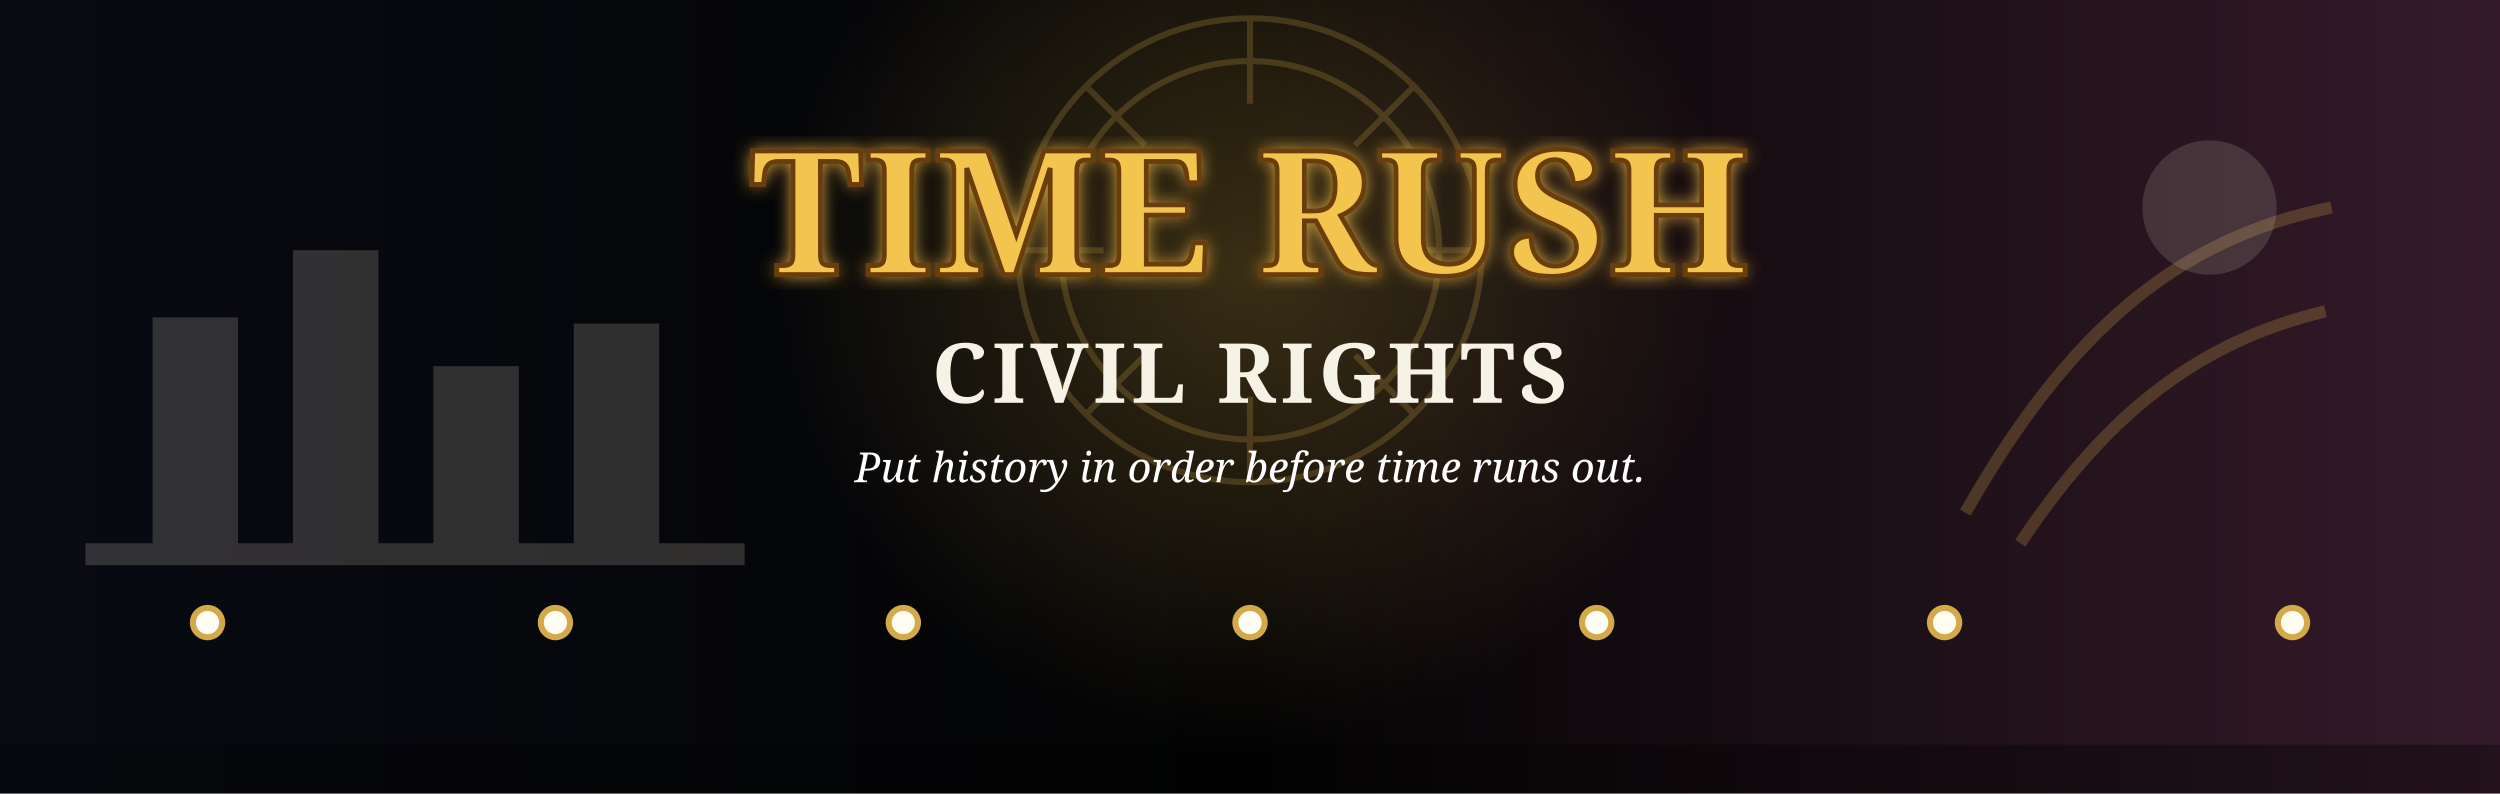
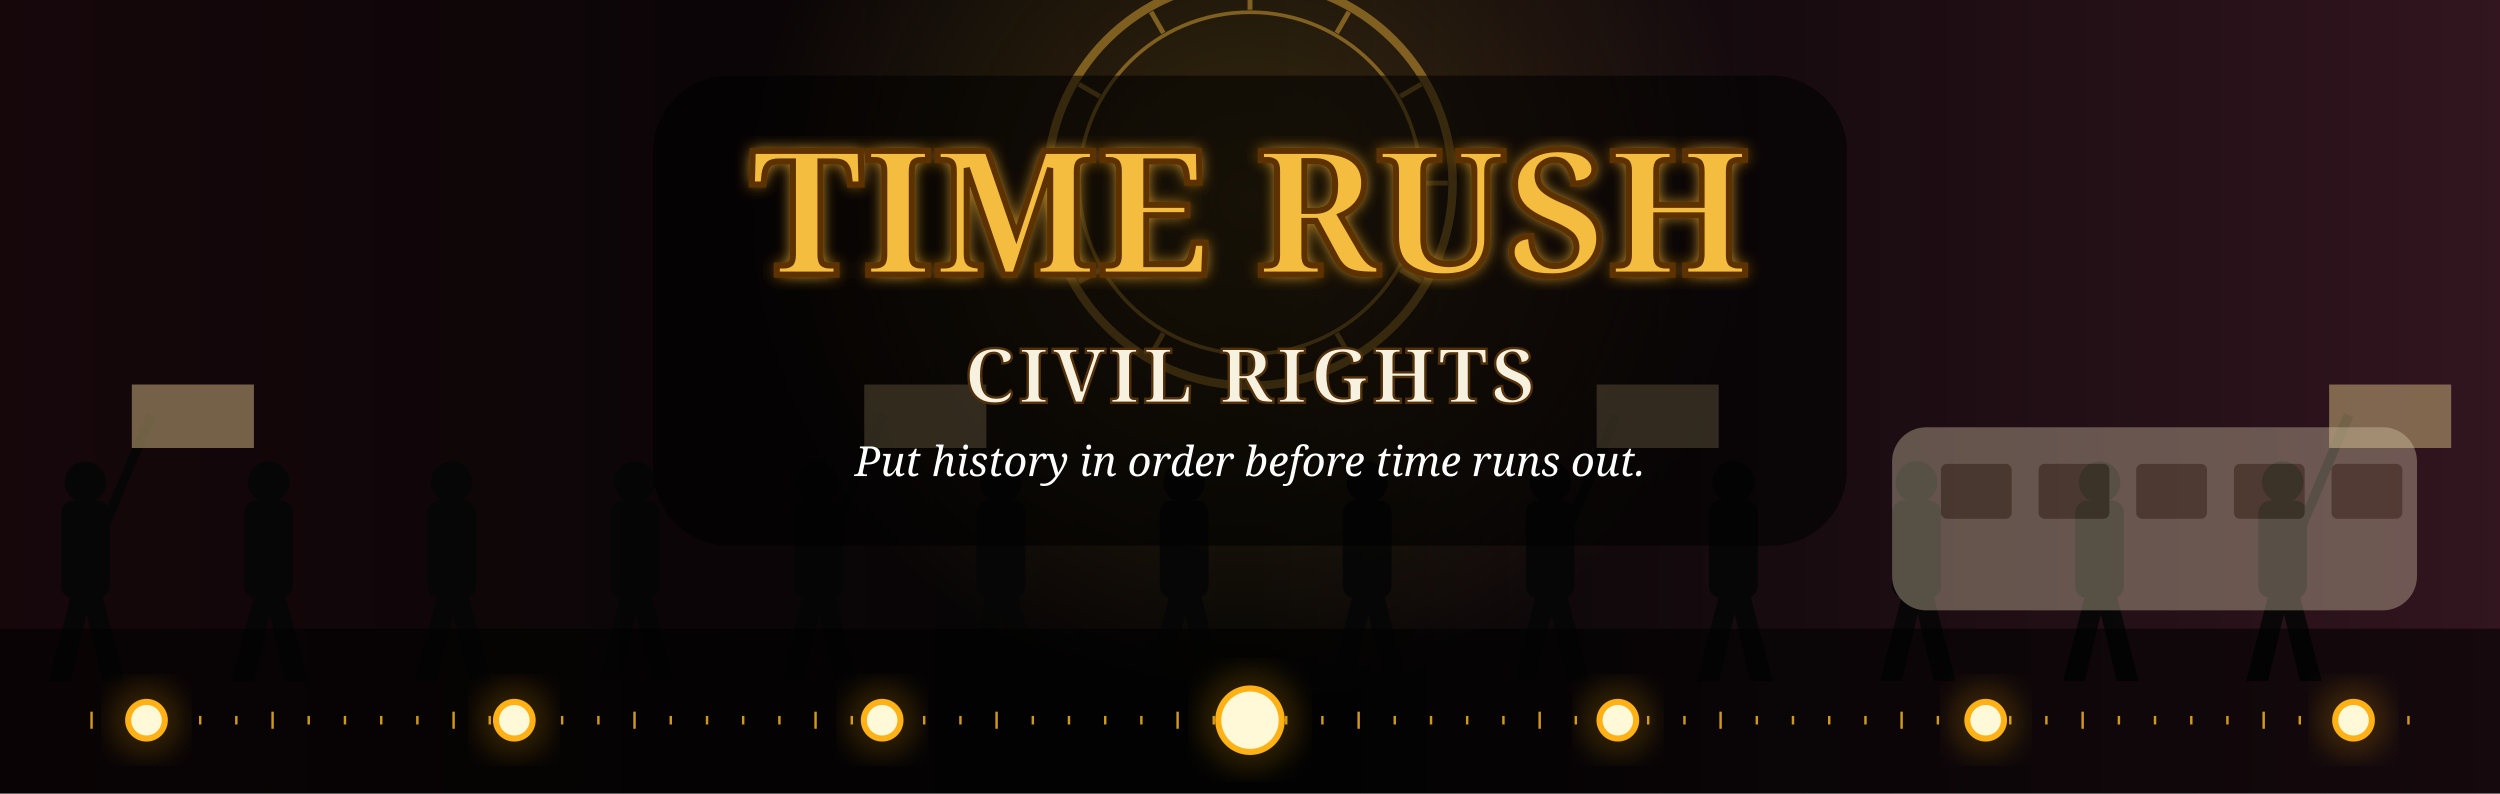
<svg xmlns="http://www.w3.org/2000/svg" width="2048" height="650" viewBox="0 0 2048 650">
  <defs>
    <linearGradient id="bg" x1="0" x2="1">
-       <stop stop-color="#090b13" />
-       <stop offset=".5" stop-color="#030303" />
-       <stop offset="1" stop-color="#351b2a" />
+       <stop stop-color="#16070b" />
+       <stop offset=".5" stop-color="#040404" />
+       <stop offset="1" stop-color="#32151f" />
    </linearGradient>
    <radialGradient id="halo">
-       <stop stop-color="#d4a94a" stop-opacity=".26" />
-       <stop offset="1" stop-color="#d4a94a" stop-opacity="0" />
+       <stop stop-color="#d79f35" stop-opacity=".24" />
+       <stop offset="1" stop-color="#d79f35" stop-opacity="0" />
    </radialGradient>
    <filter id="glow">
-       <feGaussianBlur stdDeviation="7" result="b" />
+       <feGaussianBlur stdDeviation="6" result="b" />
      <feMerge>
        <feMergeNode in="b" />
        <feMergeNode in="SourceGraphic" />
      </feMerge>
    </filter>
+     <filter id="blur">
+       <feGaussianBlur stdDeviation="10" />
+     </filter>
  </defs>
  <rect width="2048" height="650" fill="url(#bg)" />
-   <circle cx="1024" cy="220" r="390" fill="url(#halo)" />
-   <path d="M70 445h540v18H70zM125 260h70v185h-70zm115-55h70v240h-70zm115 95h70v145h-70zm115-35h70v180h-70z" fill="#eee6d2" opacity=".18" />
-   <path d="M1610 420c85-150 175-225 300-250M1655 445c70-105 145-165 250-190" fill="none" stroke="#d4a94a" stroke-width="10" opacity=".25" />
-   <circle cx="1810" cy="170" r="55" fill="#eee6d2" opacity=".15" />
-   <g opacity=".22" fill="none" stroke="#d4a94a" stroke-width="5">
-     <circle cx="1024" cy="205" r="190" />
-     <circle cx="1024" cy="205" r="155" />
-     <path d="M1024 15v70M1024 325v70M834 205h70M1144 205h70M890 71l48 48M1110 291l48 48M1158 71l-48 48M938 291l-48 48" />
-   </g>
-   <text x="1024" y="225" text-anchor="middle" font-family="Georgia,serif" font-weight="700" font-size="142" fill="#f3c54f" stroke="#6b3c08" stroke-width="4" filter="url(#glow)">TIME RUSH</text>
-   <text x="1024" y="330" text-anchor="middle" font-family="Georgia,serif" font-weight="700" font-size="68" letter-spacing="4" fill="#f7f2e6">CIVIL RIGHTS</text>
-   <text x="1024" y="395" text-anchor="middle" font-family="Georgia,serif" font-style="italic" font-size="34" fill="#fff">Put history in order before time runs out.</text>
-   <line x1="125" y1="510" x2="1923" y2="510" stroke="#d4a94a" stroke-width="4" filter="url(#glow)" />
-   <circle cx="170" cy="510" r="12" fill="#fffdf2" stroke="#d4a94a" stroke-width="5" />
-   <circle cx="455" cy="510" r="12" fill="#fffdf2" stroke="#d4a94a" stroke-width="5" />
-   <circle cx="740" cy="510" r="12" fill="#fffdf2" stroke="#d4a94a" stroke-width="5" />
-   <circle cx="1024" cy="510" r="12" fill="#fffdf2" stroke="#d4a94a" stroke-width="5" />
-   <circle cx="1308" cy="510" r="12" fill="#fffdf2" stroke="#d4a94a" stroke-width="5" />
-   <circle cx="1593" cy="510" r="12" fill="#fffdf2" stroke="#d4a94a" stroke-width="5" />
-   <circle cx="1878" cy="510" r="12" fill="#fffdf2" stroke="#d4a94a" stroke-width="5" />
-   <rect y="610" width="2048" height="40" fill="#000" opacity=".35" />
+   <circle cx="1024" cy="165" r="410" fill="url(#halo)" />
+   <g fill="#050505" opacity=".9">
+     <circle cx="70" cy="395" r="17" />
+     <rect x="50" y="410" width="40" height="80" rx="10" />
+     <path d="M58 488l-18 70h18l13-55 13 55h18l-18-70z" />
+     <path d="M86 430l38-90" stroke="#050505" stroke-width="8" />
+     <rect x="108" y="315" width="100" height="52" fill="#c8ae79" opacity=".6" />
+     <circle cx="220" cy="395" r="17" />
+     <rect x="200" y="410" width="40" height="80" rx="10" />
+     <path d="M208 488l-18 70h18l13-55 13 55h18l-18-70z" />
+     <circle cx="370" cy="395" r="17" />
+     <rect x="350" y="410" width="40" height="80" rx="10" />
+     <path d="M358 488l-18 70h18l13-55 13 55h18l-18-70z" />
+     <circle cx="520" cy="395" r="17" />
+     <rect x="500" y="410" width="40" height="80" rx="10" />
+     <path d="M508 488l-18 70h18l13-55 13 55h18l-18-70z" />
+     <circle cx="670" cy="395" r="17" />
+     <rect x="650" y="410" width="40" height="80" rx="10" />
+     <path d="M658 488l-18 70h18l13-55 13 55h18l-18-70z" />
+     <path d="M686 430l38-90" stroke="#050505" stroke-width="8" />
+     <rect x="708" y="315" width="100" height="52" fill="#c8ae79" opacity=".6" />
+     <circle cx="820" cy="395" r="17" />
+     <rect x="800" y="410" width="40" height="80" rx="10" />
+     <path d="M808 488l-18 70h18l13-55 13 55h18l-18-70z" />
+     <circle cx="970" cy="395" r="17" />
+     <rect x="950" y="410" width="40" height="80" rx="10" />
+     <path d="M958 488l-18 70h18l13-55 13 55h18l-18-70z" />
+     <circle cx="1120" cy="395" r="17" />
+     <rect x="1100" y="410" width="40" height="80" rx="10" />
+     <path d="M1108 488l-18 70h18l13-55 13 55h18l-18-70z" />
+     <circle cx="1270" cy="395" r="17" />
+     <rect x="1250" y="410" width="40" height="80" rx="10" />
+     <path d="M1258 488l-18 70h18l13-55 13 55h18l-18-70z" />
+     <path d="M1286 430l38-90" stroke="#050505" stroke-width="8" />
+     <rect x="1308" y="315" width="100" height="52" fill="#c8ae79" opacity=".6" />
+     <circle cx="1420" cy="395" r="17" />
+     <rect x="1400" y="410" width="40" height="80" rx="10" />
+     <path d="M1408 488l-18 70h18l13-55 13 55h18l-18-70z" />
+     <circle cx="1570" cy="395" r="17" />
+     <rect x="1550" y="410" width="40" height="80" rx="10" />
+     <path d="M1558 488l-18 70h18l13-55 13 55h18l-18-70z" />
+     <circle cx="1720" cy="395" r="17" />
+     <rect x="1700" y="410" width="40" height="80" rx="10" />
+     <path d="M1708 488l-18 70h18l13-55 13 55h18l-18-70z" />
+     <circle cx="1870" cy="395" r="17" />
+     <rect x="1850" y="410" width="40" height="80" rx="10" />
+     <path d="M1858 488l-18 70h18l13-55 13 55h18l-18-70z" />
+     <path d="M1886 430l38-90" stroke="#050505" stroke-width="8" />
+     <rect x="1908" y="315" width="100" height="52" fill="#c8ae79" opacity=".6" />
+   </g>
+   <g opacity=".38" fill="#d7c9aa">
+     <rect x="1550" y="350" width="430" height="150" rx="28" />
+     <g fill="#8f7b5c">
+       <rect x="1590" y="380" width="58" height="45" rx="5" />
+       <rect x="1670" y="380" width="58" height="45" rx="5" />
+       <rect x="1750" y="380" width="58" height="45" rx="5" />
+       <rect x="1830" y="380" width="58" height="45" rx="5" />
+       <rect x="1910" y="380" width="58" height="45" rx="5" />
+     </g>
+   </g>
+   <g fill="none" stroke="#dca536" opacity=".5">
+     <circle cx="1024" cy="150" r="166" stroke-width="7" />
+     <circle cx="1024" cy="150" r="140" stroke-width="3" />
+     <line x1="1024" y1="8" x2="1024" y2="-12" stroke-width="4" />
+     <line x1="1095" y1="27.024" x2="1105" y2="9.704" stroke-width="4" />
+     <line x1="1146.976" y1="79" x2="1164.296" y2="69" stroke-width="4" />
+     <line x1="1166" y1="150" x2="1186" y2="150" stroke-width="4" />
+     <line x1="1146.976" y1="221" x2="1164.296" y2="231" stroke-width="4" />
+     <line x1="1095" y1="272.976" x2="1105" y2="290.296" stroke-width="4" />
+     <line x1="1024" y1="292" x2="1024" y2="312" stroke-width="4" />
+     <line x1="953" y1="272.976" x2="943" y2="290.296" stroke-width="4" />
+     <line x1="901.024" y1="221" x2="883.704" y2="231" stroke-width="4" />
+     <line x1="882" y1="150" x2="862" y2="150" stroke-width="4" />
+     <line x1="901.024" y1="79" x2="883.704" y2="69" stroke-width="4" />
+     <line x1="953" y1="27.024" x2="943" y2="9.704" stroke-width="4" />
+   </g>
+   <rect x="535" y="62" width="978" height="385" rx="62" fill="#000" opacity=".58" />
+   <text x="1024" y="225" text-anchor="middle" font-family="Georgia,serif" font-weight="700" font-size="142" fill="#f5bd3f" stroke="#5d3305" stroke-width="5" filter="url(#glow)">TIME RUSH</text>
+   <text x="1024" y="330" text-anchor="middle" font-family="Georgia,serif" font-weight="700" font-size="62" letter-spacing="3" fill="#f7f1df" stroke="#51300a" stroke-width="2">CIVIL RIGHTS</text>
+   <text x="1024" y="390" text-anchor="middle" font-family="Georgia,serif" font-style="italic" font-size="34" fill="#fff">Put history in order before time runs out.</text>
+   <rect y="515" width="2048" height="135" fill="#000" opacity=".58" />
+   <g stroke="#e6a91f" stroke-width="2" opacity=".9">
+     <line x1="75.0" y1="583" x2="75.0" y2="597" />
+     <line x1="104.7" y1="586.5" x2="104.7" y2="593.5" />
+     <line x1="134.3" y1="586.5" x2="134.3" y2="593.5" />
+     <line x1="164.0" y1="586.5" x2="164.0" y2="593.5" />
+     <line x1="193.6" y1="586.5" x2="193.6" y2="593.5" />
+     <line x1="223.3" y1="583" x2="223.3" y2="597" />
+     <line x1="252.9" y1="586.5" x2="252.9" y2="593.5" />
+     <line x1="282.6" y1="586.5" x2="282.6" y2="593.5" />
+     <line x1="312.3" y1="586.5" x2="312.3" y2="593.5" />
+     <line x1="341.9" y1="586.5" x2="341.9" y2="593.5" />
+     <line x1="371.6" y1="583" x2="371.6" y2="597" />
+     <line x1="401.2" y1="586.5" x2="401.2" y2="593.5" />
+     <line x1="430.9" y1="586.5" x2="430.9" y2="593.5" />
+     <line x1="460.5" y1="586.5" x2="460.5" y2="593.5" />
+     <line x1="490.2" y1="586.5" x2="490.2" y2="593.5" />
+     <line x1="519.8" y1="583" x2="519.8" y2="597" />
+     <line x1="549.5" y1="586.5" x2="549.5" y2="593.5" />
+     <line x1="579.2" y1="586.5" x2="579.2" y2="593.5" />
+     <line x1="608.8" y1="586.5" x2="608.8" y2="593.5" />
+     <line x1="638.5" y1="586.5" x2="638.5" y2="593.5" />
+     <line x1="668.1" y1="583" x2="668.1" y2="597" />
+     <line x1="697.8" y1="586.5" x2="697.8" y2="593.5" />
+     <line x1="727.4" y1="586.5" x2="727.4" y2="593.5" />
+     <line x1="757.1" y1="586.5" x2="757.1" y2="593.5" />
+     <line x1="786.8" y1="586.5" x2="786.8" y2="593.5" />
+     <line x1="816.4" y1="583" x2="816.4" y2="597" />
+     <line x1="846.1" y1="586.5" x2="846.1" y2="593.5" />
+     <line x1="875.7" y1="586.5" x2="875.7" y2="593.5" />
+     <line x1="905.4" y1="586.5" x2="905.4" y2="593.5" />
+     <line x1="935.0" y1="586.5" x2="935.0" y2="593.5" />
+     <line x1="964.7" y1="583" x2="964.7" y2="597" />
+     <line x1="994.3" y1="586.5" x2="994.3" y2="593.5" />
+     <line x1="1024.0" y1="586.5" x2="1024.0" y2="593.5" />
+     <line x1="1053.7" y1="586.5" x2="1053.7" y2="593.5" />
+     <line x1="1083.3" y1="586.5" x2="1083.3" y2="593.5" />
+     <line x1="1113.0" y1="583" x2="1113.0" y2="597" />
+     <line x1="1142.6" y1="586.5" x2="1142.6" y2="593.5" />
+     <line x1="1172.3" y1="586.5" x2="1172.3" y2="593.5" />
+     <line x1="1201.9" y1="586.5" x2="1201.9" y2="593.5" />
+     <line x1="1231.6" y1="586.5" x2="1231.6" y2="593.5" />
+     <line x1="1261.3" y1="583" x2="1261.3" y2="597" />
+     <line x1="1290.9" y1="586.5" x2="1290.9" y2="593.5" />
+     <line x1="1320.6" y1="586.5" x2="1320.6" y2="593.5" />
+     <line x1="1350.2" y1="586.5" x2="1350.2" y2="593.5" />
+     <line x1="1379.9" y1="586.5" x2="1379.9" y2="593.5" />
+     <line x1="1409.5" y1="583" x2="1409.5" y2="597" />
+     <line x1="1439.2" y1="586.5" x2="1439.2" y2="593.5" />
+     <line x1="1468.8" y1="586.5" x2="1468.8" y2="593.5" />
+     <line x1="1498.5" y1="586.5" x2="1498.5" y2="593.5" />
+     <line x1="1528.2" y1="586.5" x2="1528.2" y2="593.5" />
+     <line x1="1557.8" y1="583" x2="1557.8" y2="597" />
+     <line x1="1587.5" y1="586.5" x2="1587.5" y2="593.5" />
+     <line x1="1617.1" y1="586.5" x2="1617.1" y2="593.5" />
+     <line x1="1646.8" y1="586.5" x2="1646.8" y2="593.5" />
+     <line x1="1676.4" y1="586.5" x2="1676.4" y2="593.5" />
+     <line x1="1706.1" y1="583" x2="1706.1" y2="597" />
+     <line x1="1735.8" y1="586.5" x2="1735.8" y2="593.5" />
+     <line x1="1765.4" y1="586.5" x2="1765.4" y2="593.5" />
+     <line x1="1795.1" y1="586.5" x2="1795.1" y2="593.5" />
+     <line x1="1824.7" y1="586.5" x2="1824.7" y2="593.5" />
+     <line x1="1854.4" y1="583" x2="1854.4" y2="597" />
+     <line x1="1884.0" y1="586.5" x2="1884.0" y2="593.5" />
+     <line x1="1913.7" y1="586.5" x2="1913.7" y2="593.5" />
+     <line x1="1943.3" y1="586.5" x2="1943.3" y2="593.5" />
+     <line x1="1973.0" y1="586.5" x2="1973.0" y2="593.5" />
+   </g>
+   <line x1="70" y1="590" x2="1978" y2="590" stroke="#ffb116" stroke-width="4" filter="url(#glow)" />
+   <g>
+     <circle cx="120" cy="590" r="31" fill="#ffae00" opacity=".16" filter="url(#blur)" />
+     <circle cx="120" cy="590" r="15" fill="#fff9d8" stroke="#ffb116" stroke-width="5" />
+   </g>
+   <g>
+     <circle cx="421.333" cy="590" r="31" fill="#ffae00" opacity=".16" filter="url(#blur)" />
+     <circle cx="421.333" cy="590" r="15" fill="#fff9d8" stroke="#ffb116" stroke-width="5" />
+   </g>
+   <g>
+     <circle cx="722.667" cy="590" r="31" fill="#ffae00" opacity=".16" filter="url(#blur)" />
+     <circle cx="722.667" cy="590" r="15" fill="#fff9d8" stroke="#ffb116" stroke-width="5" />
+   </g>
+   <g>
+     <circle cx="1024" cy="590" r="42" fill="#ffae00" opacity=".16" filter="url(#blur)" />
+     <circle cx="1024" cy="590" r="26" fill="#fff9d8" stroke="#ffb116" stroke-width="5" />
+   </g>
+   <g>
+     <circle cx="1325.333" cy="590" r="31" fill="#ffae00" opacity=".16" filter="url(#blur)" />
+     <circle cx="1325.333" cy="590" r="15" fill="#fff9d8" stroke="#ffb116" stroke-width="5" />
+   </g>
+   <g>
+     <circle cx="1626.667" cy="590" r="31" fill="#ffae00" opacity=".16" filter="url(#blur)" />
+     <circle cx="1626.667" cy="590" r="15" fill="#fff9d8" stroke="#ffb116" stroke-width="5" />
+   </g>
+   <g>
+     <circle cx="1928" cy="590" r="31" fill="#ffae00" opacity=".16" filter="url(#blur)" />
+     <circle cx="1928" cy="590" r="15" fill="#fff9d8" stroke="#ffb116" stroke-width="5" />
+   </g>
</svg>
